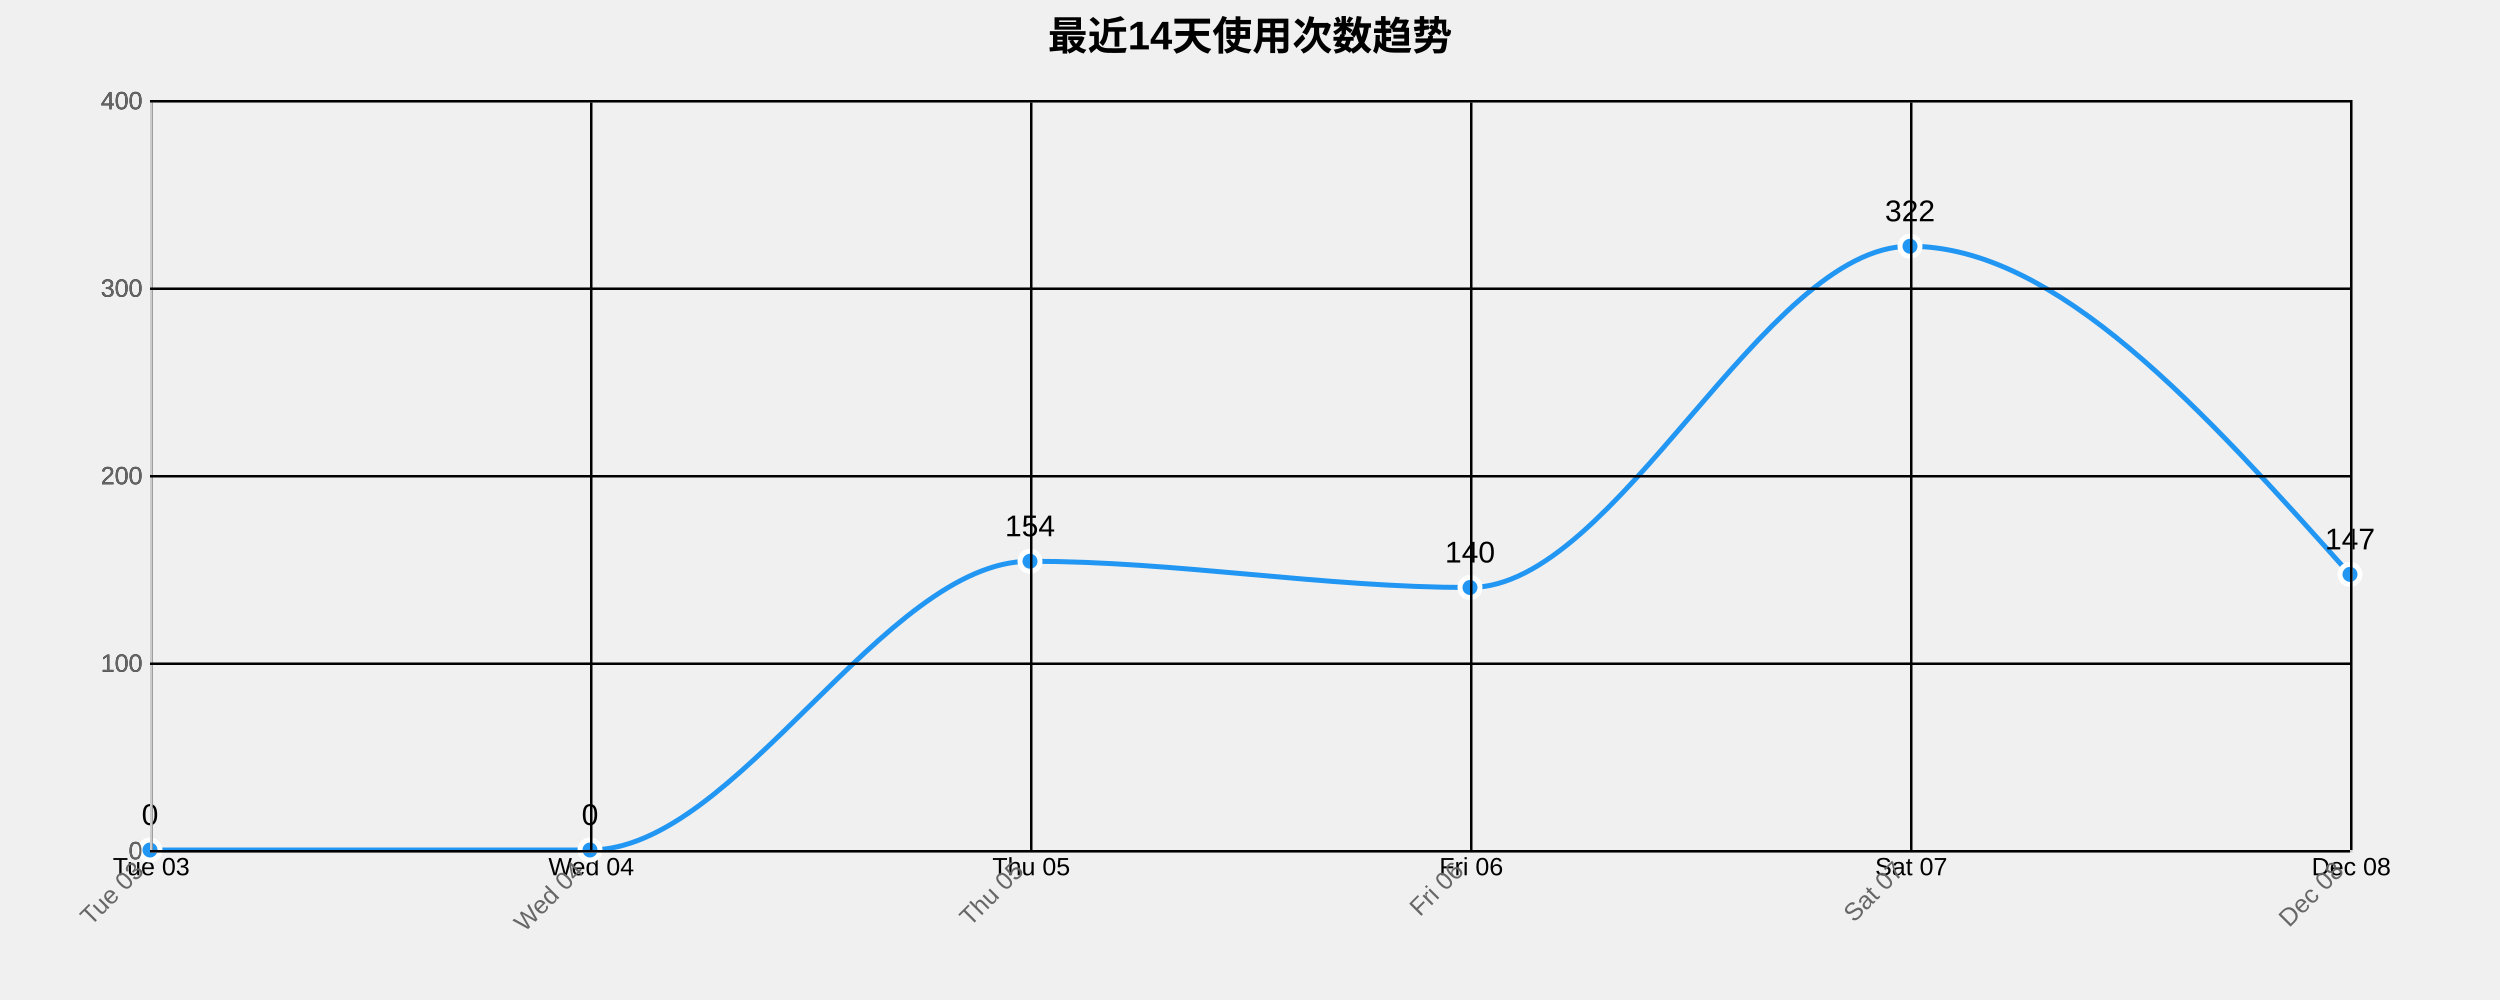
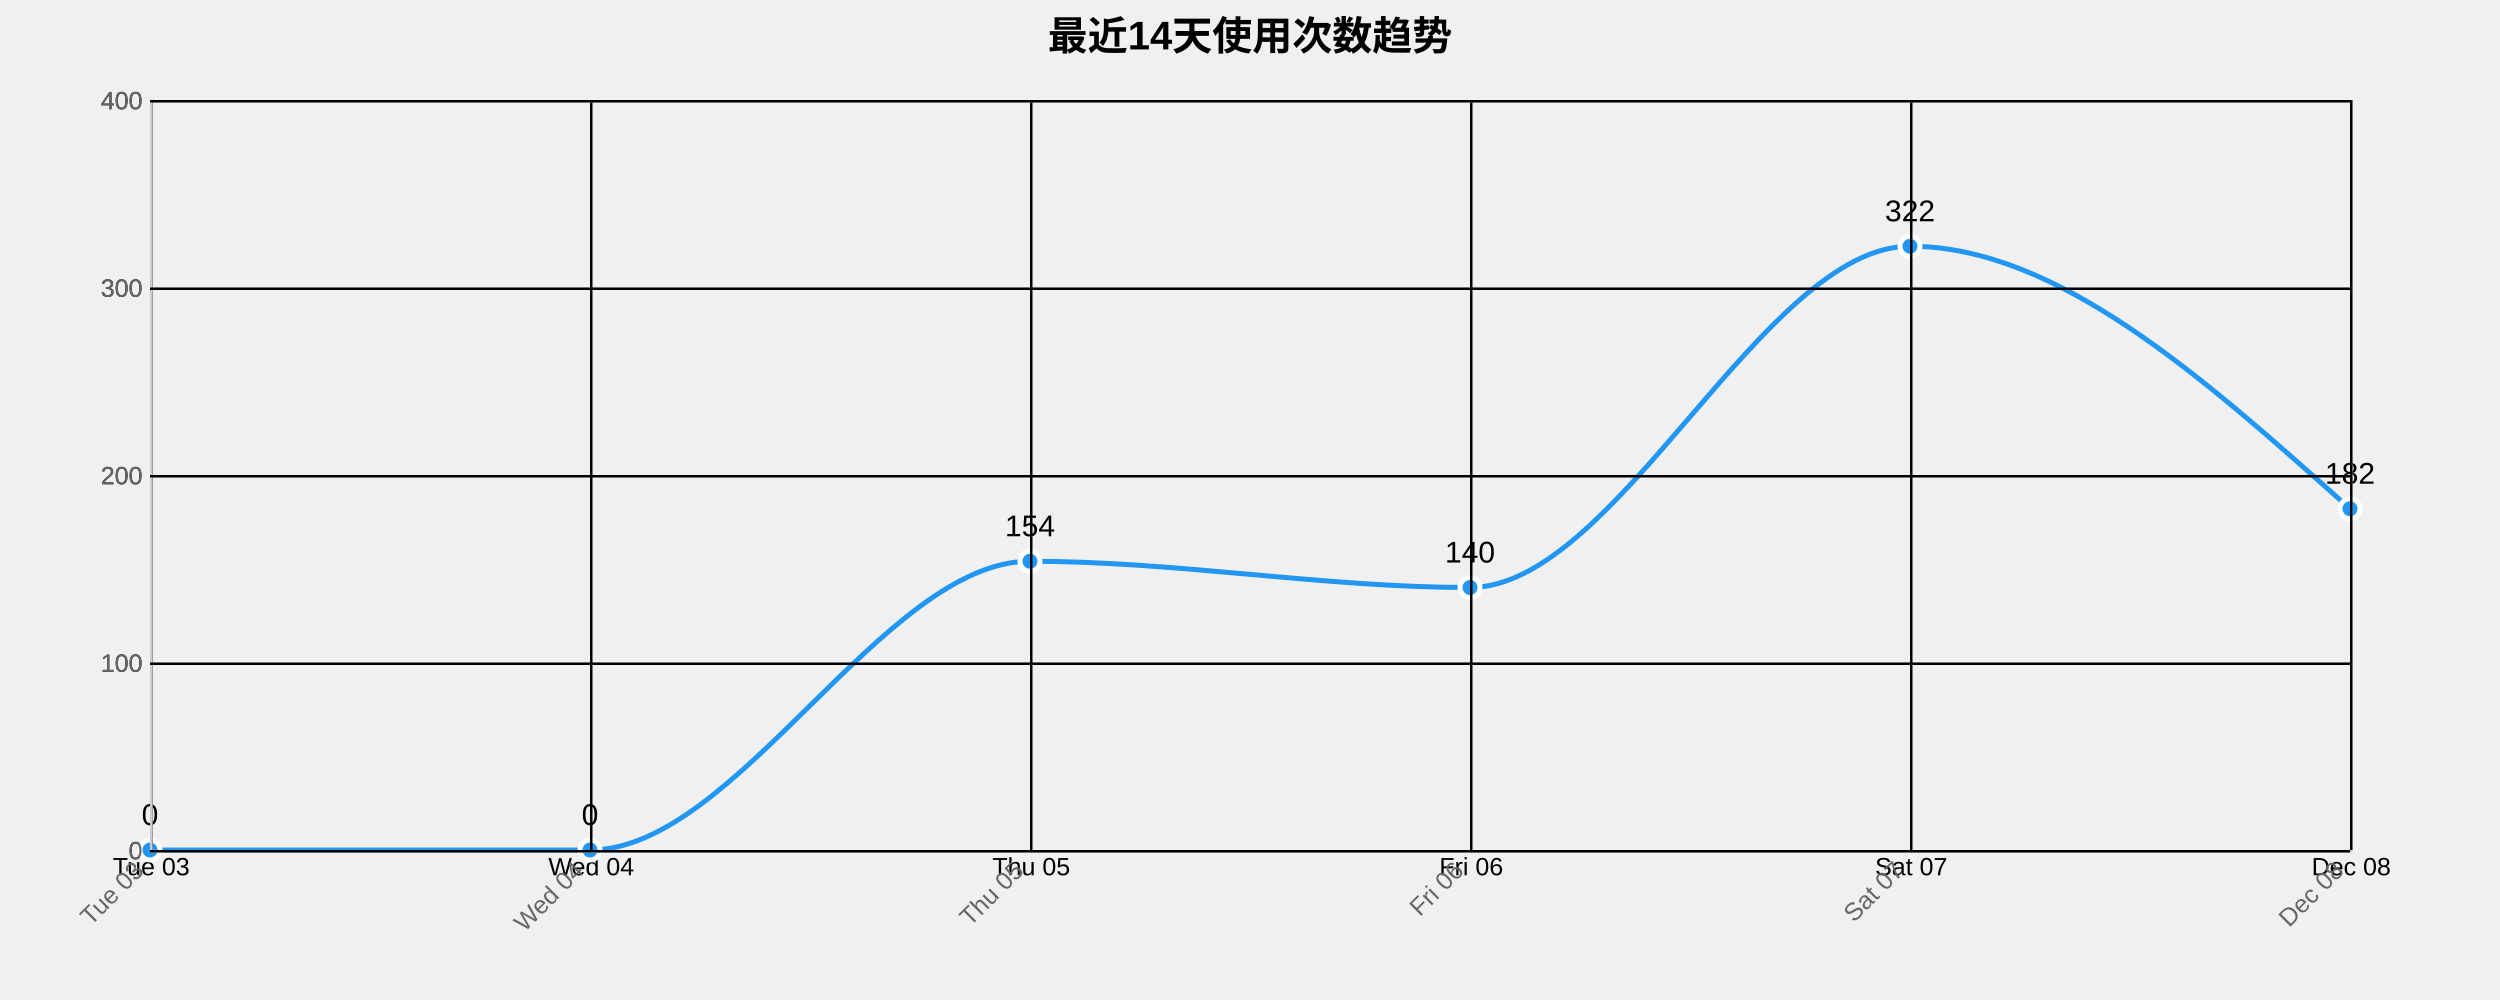
<svg xmlns="http://www.w3.org/2000/svg" width="1000" height="400">
  <g transform="translate(60,40)">
    <text x="440" y="-20" text-anchor="middle" style="font-size: 16px; font-weight: bold;">最近14天使用次数趋势</text>
    <g class="grid" transform="translate(0,300)" fill="none" font-size="10" font-family="sans-serif" text-anchor="middle">
      <path class="domain" stroke="currentColor" d="M0.5,-300V0.5H880.5V-300" />
      <g class="tick" opacity="1" transform="translate(0.5,0)">
        <line stroke="currentColor" y2="-300" />
        <text fill="currentColor" y="3" dy="0.71em">Tue 03</text>
      </g>
      <g class="tick" opacity="1" transform="translate(176.5,0)">
        <line stroke="currentColor" y2="-300" />
        <text fill="currentColor" y="3" dy="0.71em">Wed 04</text>
      </g>
      <g class="tick" opacity="1" transform="translate(352.5,0)">
        <line stroke="currentColor" y2="-300" />
        <text fill="currentColor" y="3" dy="0.71em">Thu 05</text>
      </g>
      <g class="tick" opacity="1" transform="translate(528.5,0)">
        <line stroke="currentColor" y2="-300" />
        <text fill="currentColor" y="3" dy="0.71em">Fri 06</text>
      </g>
      <g class="tick" opacity="1" transform="translate(704.5,0)">
        <line stroke="currentColor" y2="-300" />
        <text fill="currentColor" y="3" dy="0.71em">Sat 07</text>
      </g>
      <g class="tick" opacity="1" transform="translate(880.5,0)">
        <line stroke="currentColor" y2="-300" />
        <text fill="currentColor" y="3" dy="0.71em">Dec 08</text>
      </g>
    </g>
    <g class="grid" fill="none" font-size="10" font-family="sans-serif" text-anchor="end">
      <path class="domain" stroke="currentColor" d="M880,300.5H0.5V0.5H880" />
      <g class="tick" opacity="1" transform="translate(0,300.5)">
        <line stroke="currentColor" x2="880" />
        <text fill="currentColor" x="-3" dy="0.32em">0</text>
      </g>
      <g class="tick" opacity="1" transform="translate(0,225.5)">
        <line stroke="currentColor" x2="880" />
        <text fill="currentColor" x="-3" dy="0.32em">100</text>
      </g>
      <g class="tick" opacity="1" transform="translate(0,150.5)">
        <line stroke="currentColor" x2="880" />
        <text fill="currentColor" x="-3" dy="0.32em">200</text>
      </g>
      <g class="tick" opacity="1" transform="translate(0,75.5)">
        <line stroke="currentColor" x2="880" />
        <text fill="currentColor" x="-3" dy="0.32em">300</text>
      </g>
      <g class="tick" opacity="1" transform="translate(0,0.5)">
        <line stroke="currentColor" x2="880" />
        <text fill="currentColor" x="-3" dy="0.32em">400</text>
      </g>
    </g>
-     <path class="area" d="M0,300C58.667,300,117.333,300,176,300C234.667,300,293.333,184.5,352,184.5C410.667,184.5,469.333,195,528,195C586.667,195,645.333,58.5,704,58.5C762.667,58.5,821.333,124.125,880,189.75L880,300C821.333,300,762.667,300,704,300C645.333,300,586.667,300,528,300C469.333,300,410.667,300,352,300C293.333,300,234.667,300,176,300C117.333,300,58.667,300,0,300Z" style="fill: url(#area-gradient); opacity: 0.3;" />
-     <path class="line" d="M0,300C58.667,300,117.333,300,176,300C234.667,300,293.333,184.5,352,184.5C410.667,184.5,469.333,195,528,195C586.667,195,645.333,58.5,704,58.5C762.667,58.5,821.333,124.125,880,189.75" style="fill: none; stroke: #2196F3; stroke-width: 2px;" />
+     <path class="area" d="M0,300C58.667,300,117.333,300,176,300C234.667,300,293.333,184.5,352,184.5C410.667,184.5,469.333,195,528,195C586.667,195,645.333,58.5,704,58.5C762.667,58.5,821.333,111,880,163.5L880,300C821.333,300,762.667,300,704,300C645.333,300,586.667,300,528,300C469.333,300,410.667,300,352,300C293.333,300,234.667,300,176,300C117.333,300,58.667,300,0,300Z" style="fill: url(#area-gradient); opacity: 0.3;" />
+     <path class="line" d="M0,300C58.667,300,117.333,300,176,300C234.667,300,293.333,184.5,352,184.5C410.667,184.5,469.333,195,528,195C586.667,195,645.333,58.5,704,58.5C762.667,58.5,821.333,111,880,163.5" style="fill: none; stroke: #2196F3; stroke-width: 2px;" />
    <circle class="dot" cx="0" cy="300" r="4" style="fill: #2196F3; stroke: #fff; stroke-width: 2px;" />
    <circle class="dot" cx="176" cy="300" r="4" style="fill: #2196F3; stroke: #fff; stroke-width: 2px;" />
    <circle class="dot" cx="352" cy="184.5" r="4" style="fill: #2196F3; stroke: #fff; stroke-width: 2px;" />
    <circle class="dot" cx="528" cy="195" r="4" style="fill: #2196F3; stroke: #fff; stroke-width: 2px;" />
    <circle class="dot" cx="704" cy="58.5" r="4" style="fill: #2196F3; stroke: #fff; stroke-width: 2px;" />
-     <circle class="dot" cx="880" cy="189.75" r="4" style="fill: #2196F3; stroke: #fff; stroke-width: 2px;" />
+     <circle class="dot" cx="880" cy="163.5" r="4" style="fill: #2196F3; stroke: #fff; stroke-width: 2px;" />
    <text class="label" x="0" y="290" text-anchor="middle" style="font-size: 12px;">0</text>
    <text class="label" x="176" y="290" text-anchor="middle" style="font-size: 12px;">0</text>
    <text class="label" x="352" y="174.5" text-anchor="middle" style="font-size: 12px;">154</text>
    <text class="label" x="528" y="185" text-anchor="middle" style="font-size: 12px;">140</text>
    <text class="label" x="704" y="48.5" text-anchor="middle" style="font-size: 12px;">322</text>
-     <text class="label" x="880" y="179.75" text-anchor="middle" style="font-size: 12px;">147</text>
+     <text class="label" x="880" y="153.5" text-anchor="middle" style="font-size: 12px;">182</text>
    <g class="x-axis" transform="translate(0,300)" fill="none" font-size="10" font-family="sans-serif" text-anchor="middle">
      <path class="domain" stroke="currentColor" d="M0.5,-300V0.5H880.5V-300" />
      <g class="tick" opacity="1" transform="translate(0.5,0)">
        <line stroke="currentColor" y2="-300" />
        <text fill="currentColor" y="3" dy=".15em" style="text-anchor: end;" dx="-.8em" transform="rotate(-45)">Tue 03</text>
      </g>
      <g class="tick" opacity="1" transform="translate(176.5,0)">
        <line stroke="currentColor" y2="-300" />
        <text fill="currentColor" y="3" dy=".15em" style="text-anchor: end;" dx="-.8em" transform="rotate(-45)">Wed 04</text>
      </g>
      <g class="tick" opacity="1" transform="translate(352.5,0)">
        <line stroke="currentColor" y2="-300" />
        <text fill="currentColor" y="3" dy=".15em" style="text-anchor: end;" dx="-.8em" transform="rotate(-45)">Thu 05</text>
      </g>
      <g class="tick" opacity="1" transform="translate(528.5,0)">
        <line stroke="currentColor" y2="-300" />
        <text fill="currentColor" y="3" dy=".15em" style="text-anchor: end;" dx="-.8em" transform="rotate(-45)">Fri 06</text>
      </g>
      <g class="tick" opacity="1" transform="translate(704.5,0)">
        <line stroke="currentColor" y2="-300" />
        <text fill="currentColor" y="3" dy=".15em" style="text-anchor: end;" dx="-.8em" transform="rotate(-45)">Sat 07</text>
      </g>
      <g class="tick" opacity="1" transform="translate(880.5,0)">
        <line stroke="currentColor" y2="-300" />
        <text fill="currentColor" y="3" dy=".15em" style="text-anchor: end;" dx="-.8em" transform="rotate(-45)">Dec 08</text>
      </g>
    </g>
    <g class="y-axis" fill="none" font-size="10" font-family="sans-serif" text-anchor="end">
      <path class="domain" stroke="currentColor" d="M880,300.5H0.5V0.5H880" />
      <g class="tick" opacity="1" transform="translate(0,300.5)">
        <line stroke="currentColor" x2="880" />
        <text fill="currentColor" x="-3" dy="0.32em">0</text>
      </g>
      <g class="tick" opacity="1" transform="translate(0,225.5)">
        <line stroke="currentColor" x2="880" />
        <text fill="currentColor" x="-3" dy="0.32em">100</text>
      </g>
      <g class="tick" opacity="1" transform="translate(0,150.5)">
        <line stroke="currentColor" x2="880" />
        <text fill="currentColor" x="-3" dy="0.32em">200</text>
      </g>
      <g class="tick" opacity="1" transform="translate(0,75.5)">
        <line stroke="currentColor" x2="880" />
        <text fill="currentColor" x="-3" dy="0.32em">300</text>
      </g>
      <g class="tick" opacity="1" transform="translate(0,0.5)">
        <line stroke="currentColor" x2="880" />
        <text fill="currentColor" x="-3" dy="0.32em">400</text>
      </g>
    </g>
    <style>
    .grid line {
      stroke: #e0e0e0;
      stroke-opacity: 0.7;
      shape-rendering: crispEdges;
    }
    .grid path {
      stroke-width: 0;
    }
    .dot:hover {
      r: 6;
    }
    text {
      font-family: Arial, sans-serif;
    }
    .x-axis path, .y-axis path {
      stroke: #ccc;
    }
    .x-axis text, .y-axis text {
      fill: #666;
    }
  </style>
  </g>
</svg>
